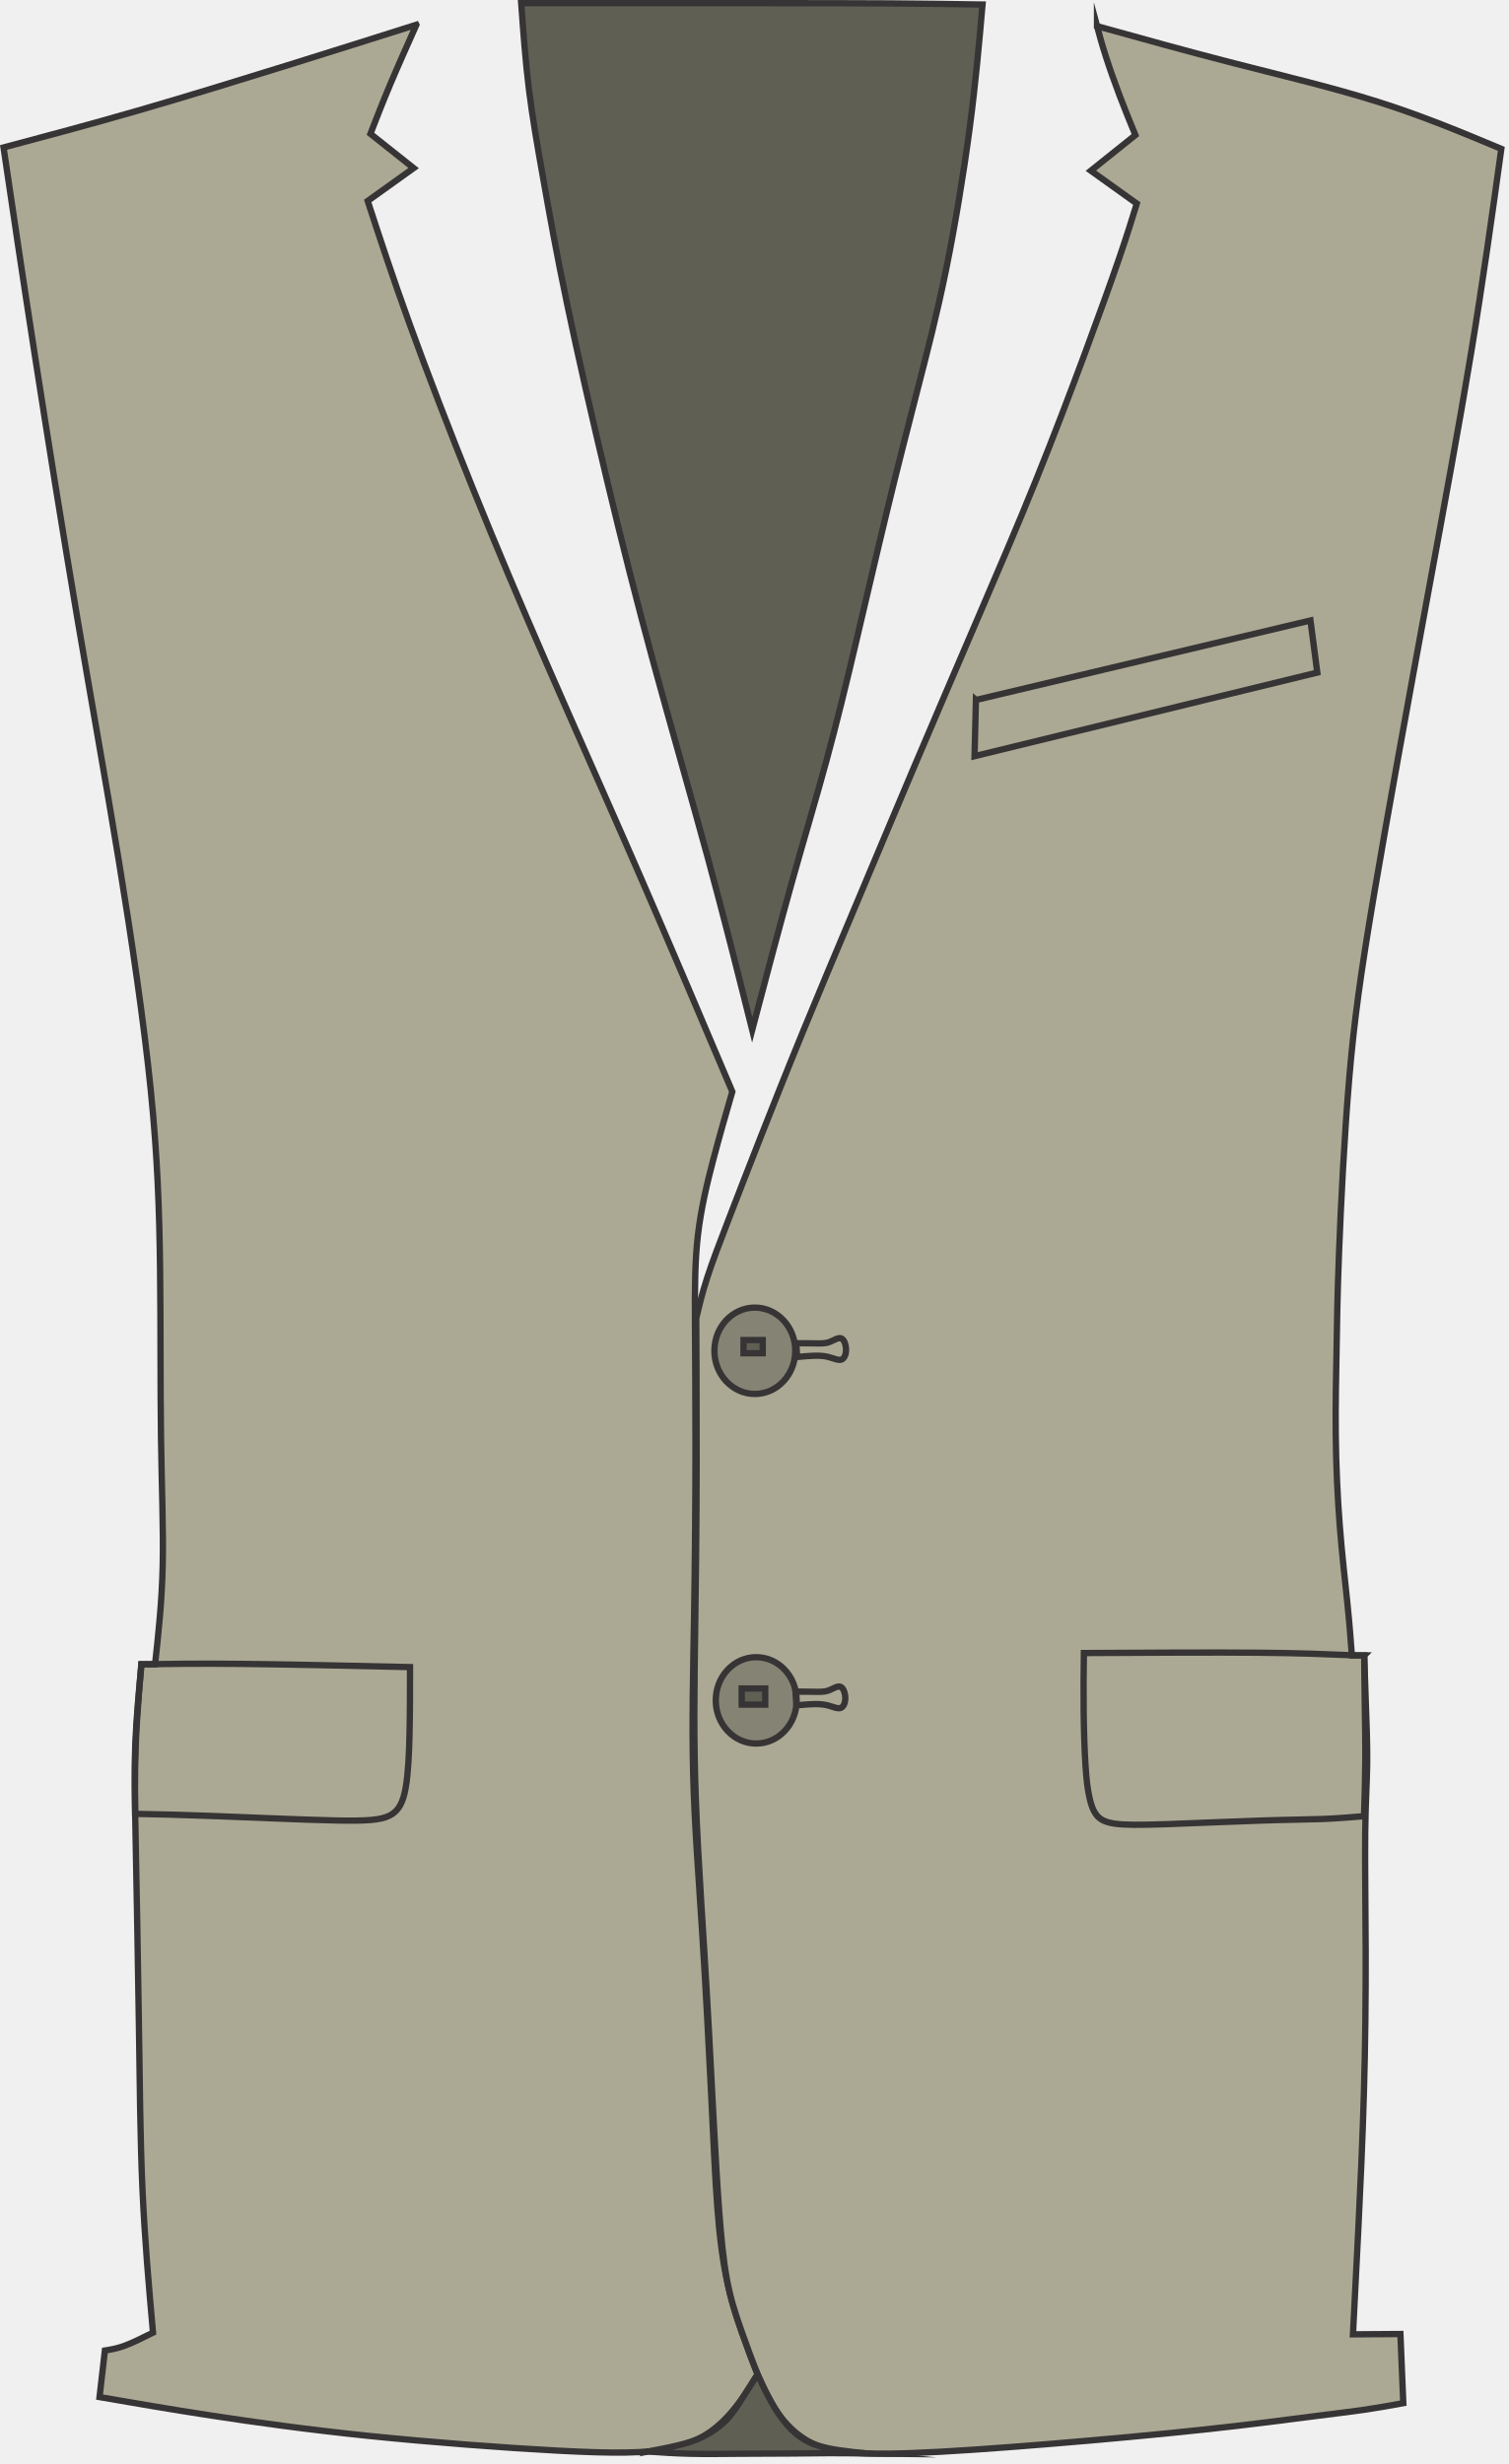
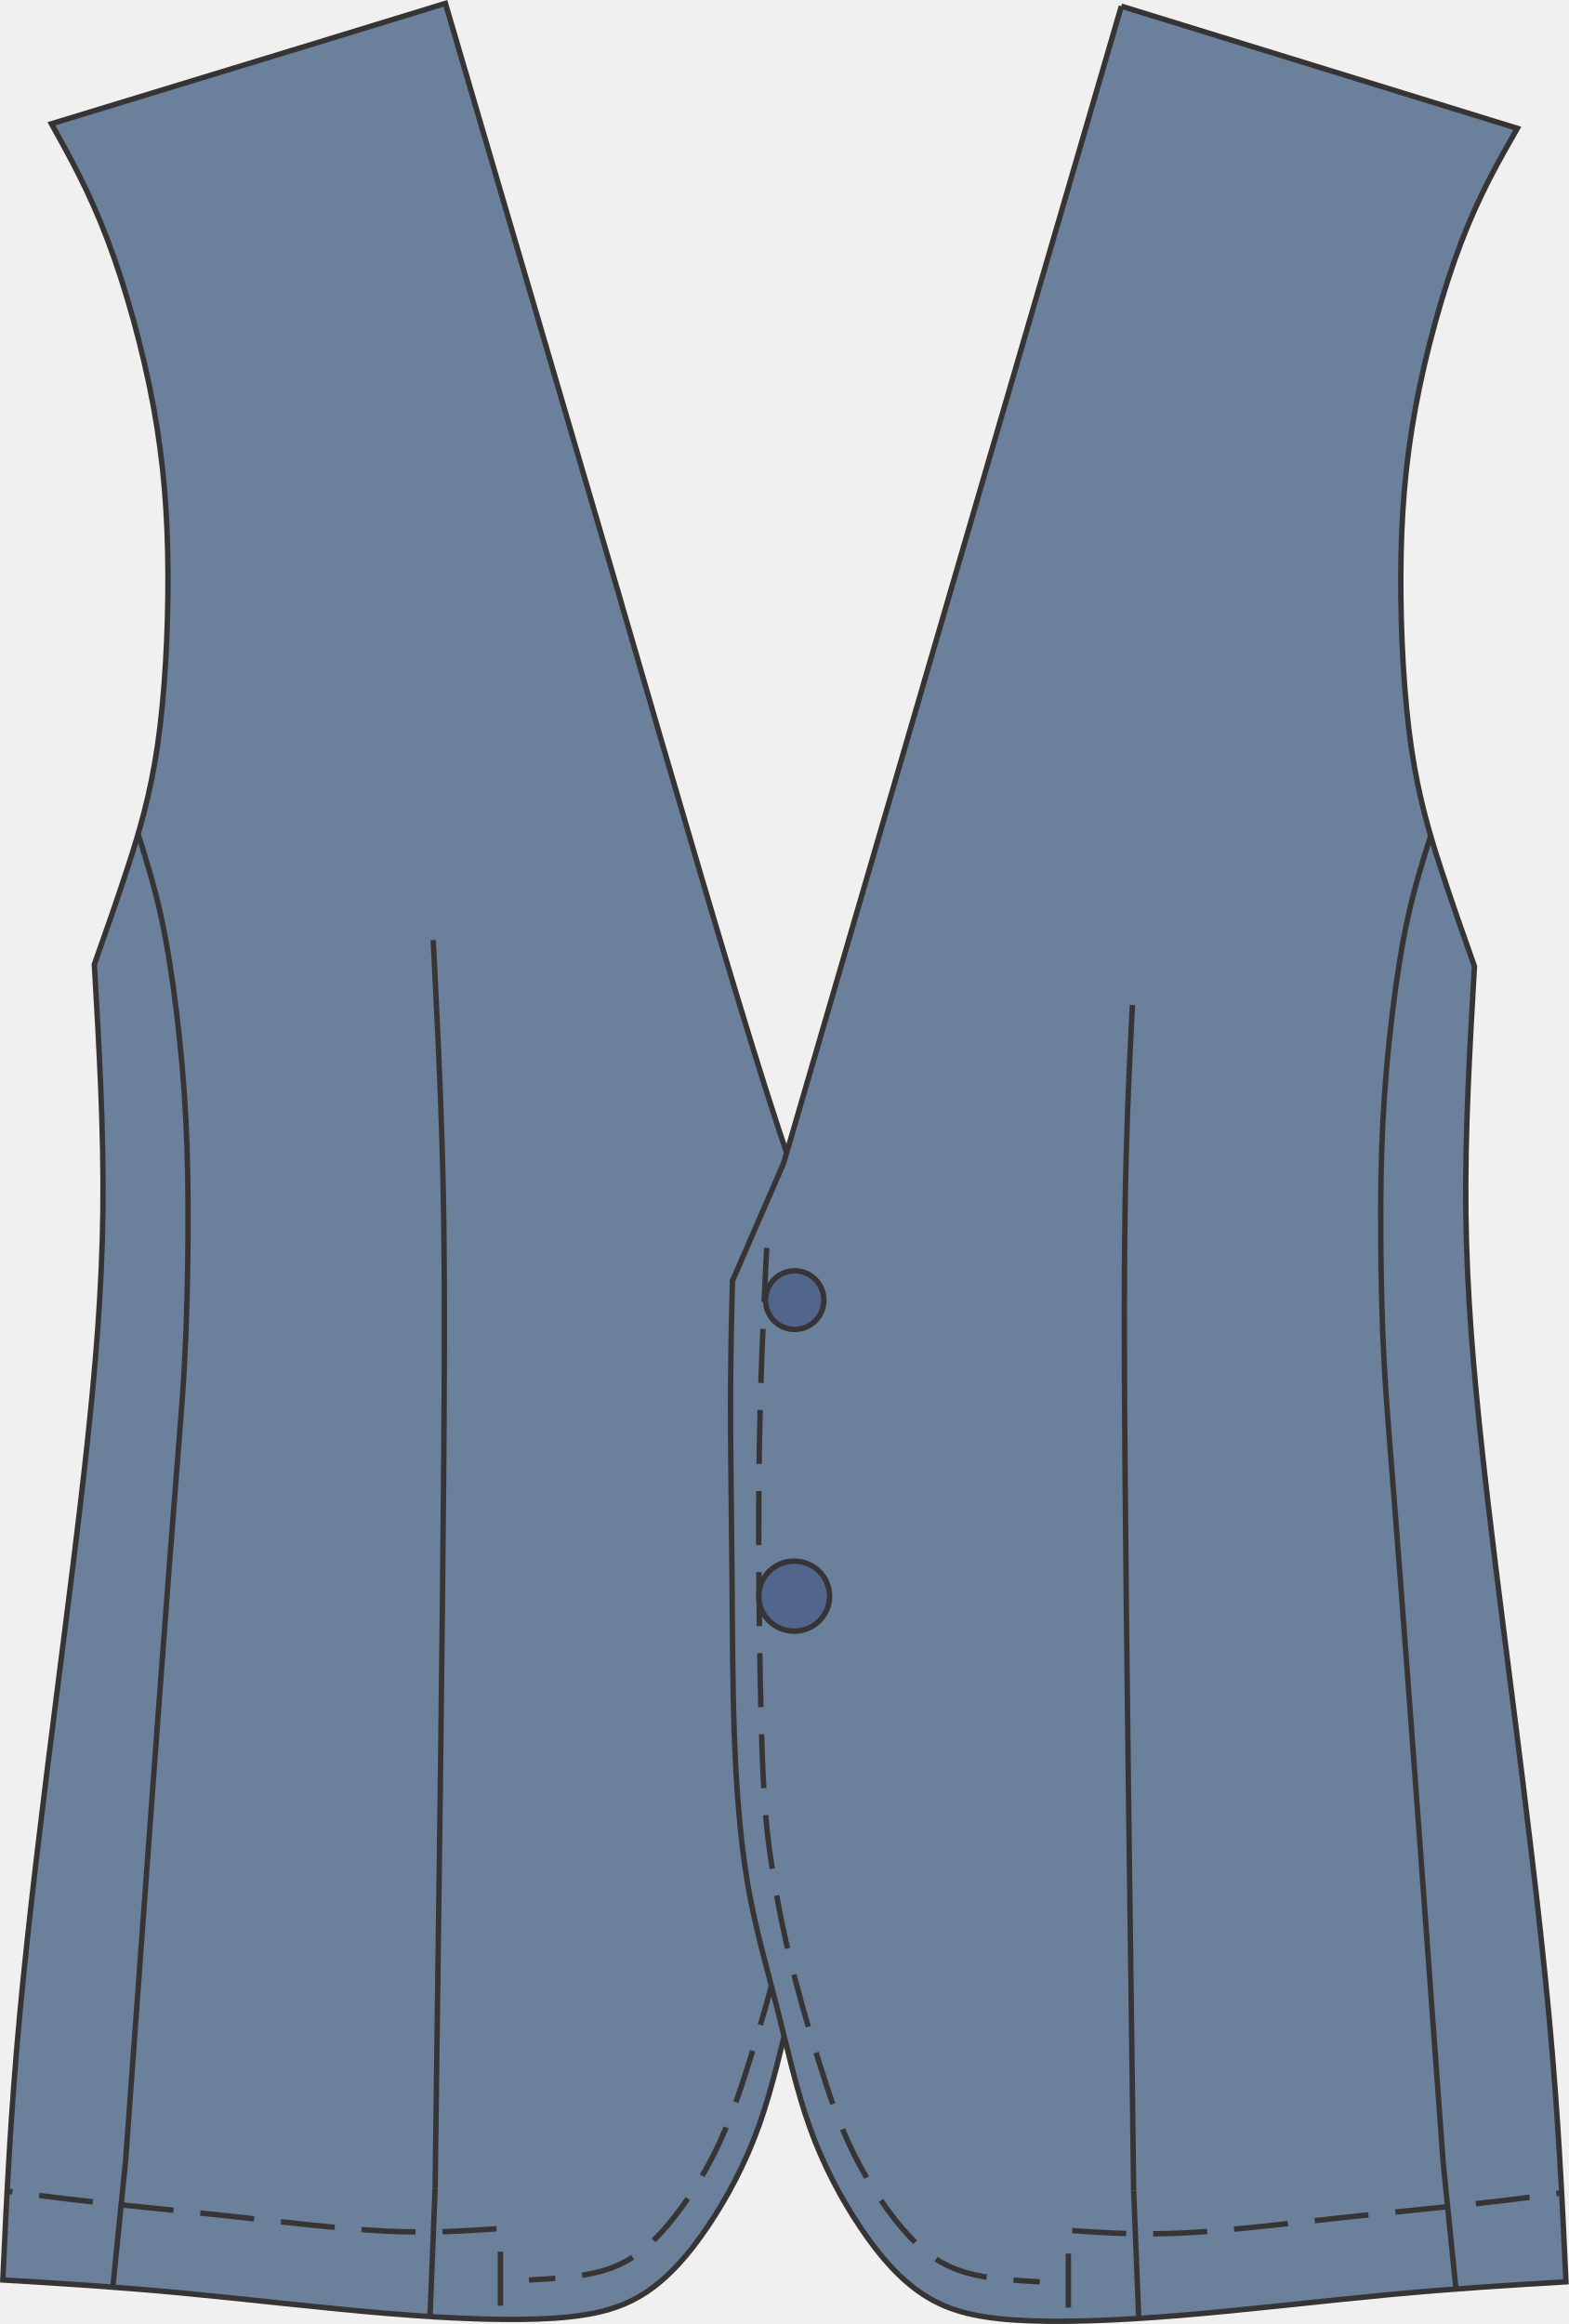
- <svg xmlns="http://www.w3.org/2000/svg" width="180" height="294" viewBox="0 0 180 294" fill="none">
-   <g clip-path="url(#clip0_2311_222)">
-     <path fill-rule="evenodd" clip-rule="evenodd" d="M62.19 0.379C66.17 0.379 70.15 0.379 75.029 0.379C79.909 0.379 85.689 0.379 91.197 0.379C96.704 0.379 101.939 0.379 106.231 0.407C110.526 0.434 113.878 0.49 117.23 0.541C116.82 5.204 116.413 9.866 115.69 15.319C114.968 20.771 113.934 27.013 112.856 32.287C111.778 37.562 110.661 41.869 109.488 46.421C108.316 50.974 107.088 55.77 105.836 60.95C104.581 66.13 103.301 71.689 102.113 76.719C100.929 81.749 99.835 86.246 98.595 90.802C97.356 95.354 95.966 99.961 94.466 105.319C92.965 110.676 91.359 116.784 89.748 122.888C88.113 116.346 86.475 109.804 84.461 102.385C82.444 94.971 80.043 86.684 77.986 79.131C75.93 71.579 74.212 64.764 72.467 57.472C70.722 50.18 68.949 42.41 67.654 36.22C66.359 30.029 65.542 25.426 64.835 21.434C64.129 17.447 63.533 14.075 63.11 10.668C62.688 7.261 62.439 3.814 62.186 0.371L62.19 0.379Z" fill="#605F54" stroke="#373435" stroke-width="0.754" stroke-miterlimit="22.926" />
-     <path fill-rule="evenodd" clip-rule="evenodd" d="M49.675 2.953C44.764 4.509 39.848 6.06 34.202 7.821C28.557 9.578 22.177 11.544 16.424 13.206C10.672 14.868 5.547 16.23 0.423 17.596C1.568 25.339 2.713 33.081 4.185 42.568C5.658 52.055 7.454 63.288 9.199 73.592C10.944 83.896 12.634 93.273 14.19 102.788C15.745 112.303 17.163 121.952 17.98 129.994C18.797 138.036 19.014 144.472 19.097 151.286C19.18 158.1 19.125 165.298 19.208 171.378C19.291 177.458 19.508 182.42 19.413 186.767C19.318 191.114 18.908 194.849 18.501 198.584C17.956 198.58 17.415 198.58 16.87 198.576C16.57 201.821 16.266 205.067 16.144 208.055C16.021 211.04 16.073 213.768 16.183 219.41C16.294 225.052 16.456 233.615 16.566 241.164C16.677 248.716 16.728 255.258 17.001 261.283C17.273 267.308 17.763 272.815 18.256 278.323C17.056 278.923 15.856 279.523 14.9 279.878C13.945 280.234 13.23 280.344 12.516 280.455C12.303 282.307 12.089 284.158 11.876 286.014C15.966 286.72 20.056 287.431 25.209 288.221C30.361 289.01 36.575 289.883 44.017 290.649C51.459 291.411 60.129 292.066 66.561 292.406C72.996 292.745 77.193 292.773 80.245 292.094C83.297 291.411 85.207 290.021 86.708 288.442C88.208 286.859 89.298 285.09 90.387 283.317C89.132 280.072 87.88 276.827 87.063 273.542C86.246 270.257 85.863 266.933 85.59 263.387C85.318 259.842 85.156 256.08 84.884 250.521C84.611 244.958 84.228 237.599 83.794 230.812C83.36 224.025 82.866 217.807 82.704 211.676C82.543 205.54 82.704 199.488 82.815 192.784C82.925 186.076 82.977 178.717 82.981 172.625C82.985 166.533 82.937 161.709 82.918 157.678C82.898 153.651 82.91 150.417 83.281 147.287C83.652 144.156 84.378 141.128 85.121 138.305C85.863 135.482 86.621 132.868 87.375 130.255C85.705 126.314 84.035 122.374 81.966 117.526C79.897 112.678 77.43 106.922 74.524 100.297C71.618 93.672 68.274 86.182 65.179 79.084C62.084 71.981 59.237 65.269 56.462 58.388C53.682 51.51 50.974 44.467 48.889 38.703C46.801 32.939 45.336 28.462 43.871 23.981C45.699 22.674 47.523 21.363 49.351 20.056C47.634 18.694 45.916 17.332 44.199 15.966C44.921 14.098 45.648 12.231 46.56 10.064C47.472 7.896 48.577 5.429 49.679 2.961L49.675 2.953Z" fill="#ABA994" stroke="#373435" stroke-width="0.754" stroke-miterlimit="22.926" />
-     <path fill-rule="evenodd" clip-rule="evenodd" d="M16.866 198.58C20.246 198.529 23.625 198.477 28.967 198.533C34.309 198.588 41.617 198.754 48.921 198.915C48.921 201.588 48.921 204.257 48.865 206.768C48.81 209.275 48.7 211.62 48.404 213.31C48.103 215 47.614 216.038 46.524 216.611C45.435 217.183 43.745 217.294 39.899 217.211C36.054 217.128 30.057 216.855 25.738 216.694C21.415 216.532 18.769 216.476 16.124 216.425C16.108 214.625 16.089 212.821 16.12 210.941C16.152 209.062 16.227 207.108 16.361 205.035C16.495 202.962 16.681 200.771 16.866 198.584V198.58Z" stroke="#373435" stroke-width="0.754" stroke-miterlimit="22.926" />
-     <path fill-rule="evenodd" clip-rule="evenodd" d="M130.891 3.119C136.284 4.619 141.677 6.12 147.37 7.58C153.063 9.041 159.06 10.458 164.406 12.148C169.747 13.838 174.438 15.8 179.128 17.762C178.038 25.615 176.949 33.464 175.527 42.078C174.11 50.693 172.365 60.07 170.237 71.63C168.109 83.19 165.602 96.929 163.968 106.578C162.333 116.227 161.567 121.79 160.983 128.66C160.398 135.529 159.988 143.71 159.771 149.296C159.554 154.883 159.526 157.883 159.471 161.085C159.415 164.287 159.336 167.698 159.376 171.267C159.415 174.836 159.581 178.571 159.854 182.061C160.126 185.551 160.509 188.797 160.766 191.331C161.026 193.866 161.16 195.694 161.299 197.518C161.788 197.518 162.282 197.518 162.771 197.518C162.827 199.235 162.882 200.953 162.961 203.16C163.044 205.367 163.15 208.067 163.123 210.464C163.095 212.864 162.933 214.96 162.89 218.601C162.85 222.241 162.929 227.421 162.945 232.818C162.957 238.215 162.905 243.833 162.74 249.557C162.578 255.282 162.305 261.117 162.068 265.962C161.832 270.81 161.63 274.667 161.429 278.528C163.316 278.516 165.203 278.501 167.09 278.489C167.205 281.241 167.319 283.992 167.434 286.74C165.934 287.013 164.433 287.285 162.854 287.518C161.271 287.751 159.609 287.94 156.624 288.323C153.639 288.706 149.332 289.279 143.757 289.879C138.183 290.479 131.341 291.107 125.016 291.624C118.691 292.141 112.883 292.552 108.643 292.702C104.403 292.852 101.734 292.741 99.784 292.402C97.833 292.062 96.609 291.49 95.504 290.684C94.399 289.879 93.419 288.845 92.614 287.672C91.809 286.499 91.181 285.189 90.494 283.519C89.807 281.849 89.057 279.819 88.394 277.92C87.73 276.021 87.15 274.256 86.728 271.951C86.301 269.645 86.029 266.799 85.792 263.609C85.555 260.418 85.358 256.889 85.164 253.288C84.971 249.688 84.785 246.016 84.596 242.557C84.41 239.099 84.221 235.85 83.988 232.115C83.755 228.38 83.482 224.159 83.277 220.286C83.072 216.413 82.941 212.892 82.882 209.563C82.823 206.235 82.839 203.1 82.882 199.176C82.925 195.252 82.997 190.534 83.044 186.282C83.091 182.03 83.115 178.239 83.119 174.453C83.123 170.663 83.115 166.873 83.103 164.019C83.091 161.164 83.079 159.237 83.072 157.315C83.415 155.838 83.759 154.362 84.371 152.478C84.978 150.595 85.855 148.305 86.909 145.565C87.963 142.825 89.199 139.635 90.687 135.853C92.176 132.071 93.913 127.692 95.788 123.128C97.664 118.56 99.669 113.807 101.924 108.453C104.174 103.104 106.669 97.154 109.184 91.236C111.699 85.318 114.23 79.427 116.658 73.785C119.082 68.144 121.399 62.751 123.563 57.405C125.727 52.059 127.732 46.769 129.434 42.185C131.135 37.605 132.529 33.732 133.512 30.87C134.495 28.008 135.064 26.148 135.636 24.293C133.808 22.986 131.984 21.675 130.156 20.368C131.929 18.951 133.702 17.533 135.47 16.116C134.851 14.612 134.231 13.104 133.611 11.473C132.991 9.843 132.371 8.082 131.921 6.668C131.467 5.255 131.179 4.185 130.891 3.115V3.119Z" fill="#ABA994" stroke="#373435" stroke-width="0.754" stroke-miterlimit="22.926" />
-     <path fill-rule="evenodd" clip-rule="evenodd" d="M162.771 197.526C162.282 197.526 161.788 197.526 160.083 197.455C158.377 197.384 155.455 197.245 150.126 197.198C144.796 197.151 137.057 197.194 129.323 197.238C129.296 199.5 129.268 201.762 129.296 204.107C129.323 206.452 129.402 208.876 129.513 210.61C129.623 212.339 129.757 213.377 129.947 214.289C130.136 215.201 130.381 215.991 130.819 216.552C131.254 217.112 131.881 217.436 133.054 217.602C134.227 217.764 135.944 217.764 139.189 217.657C142.435 217.546 147.204 217.329 150.556 217.223C153.908 217.112 155.846 217.112 157.639 217.045C159.435 216.978 161.089 216.84 162.747 216.705C162.819 214.439 162.886 212.173 162.901 209.994C162.917 207.814 162.874 205.722 162.842 203.661C162.811 201.596 162.787 199.563 162.767 197.53L162.771 197.526Z" stroke="#373435" stroke-width="0.754" stroke-miterlimit="22.926" />
-     <path d="M90.064 166.324C92.728 166.324 94.888 164.017 94.888 161.172C94.888 158.326 92.728 156.02 90.064 156.02C87.399 156.02 85.239 158.326 85.239 161.172C85.239 164.017 87.399 166.324 90.064 166.324Z" fill="#858474" stroke="#373435" stroke-width="0.754" stroke-miterlimit="22.926" />
-     <path d="M90.225 208.036C92.89 208.036 95.05 205.729 95.05 202.883C95.05 200.038 92.89 197.731 90.225 197.731C87.561 197.731 85.401 200.038 85.401 202.883C85.401 205.729 87.561 208.036 90.225 208.036Z" fill="#858474" stroke="#373435" stroke-width="0.754" stroke-miterlimit="22.926" />
-     <path d="M91.003 159.893H88.713V161.468H91.003V159.893Z" fill="#605F54" stroke="#373435" stroke-width="0.754" stroke-miterlimit="22.926" />
-     <path d="M91.303 201.466H88.496V203.393H91.303V201.466Z" fill="#605F54" stroke="#373435" stroke-width="0.754" stroke-miterlimit="22.926" />
-     <path fill-rule="evenodd" clip-rule="evenodd" d="M94.912 201.845C95.666 201.845 96.416 201.841 97.075 201.857C97.731 201.869 98.291 201.896 98.828 201.715C99.365 201.529 99.882 201.134 100.254 201.253C100.621 201.367 100.838 201.995 100.854 202.567C100.866 203.14 100.676 203.657 100.309 203.787C99.942 203.918 99.397 203.657 98.852 203.507C98.307 203.357 97.762 203.318 97.123 203.329C96.487 203.345 95.757 203.412 95.026 203.479C94.987 202.935 94.951 202.39 94.912 201.845Z" stroke="#373435" stroke-width="0.754" stroke-miterlimit="22.926" />
-     <path fill-rule="evenodd" clip-rule="evenodd" d="M95.003 160.276C95.757 160.276 96.507 160.272 97.166 160.288C97.822 160.299 98.382 160.327 98.919 160.145C99.456 159.96 99.973 159.565 100.344 159.684C100.712 159.798 100.929 160.426 100.945 160.998C100.956 161.571 100.767 162.088 100.4 162.218C100.033 162.348 99.488 162.088 98.943 161.938C98.398 161.788 97.853 161.748 97.214 161.76C96.578 161.776 95.848 161.843 95.117 161.91C95.082 161.365 95.042 160.821 95.003 160.276Z" stroke="#373435" stroke-width="0.754" stroke-miterlimit="22.926" />
-     <path fill-rule="evenodd" clip-rule="evenodd" d="M116.441 83.517C116.385 85.752 116.33 87.991 116.279 90.225C129.911 86.901 143.54 83.573 157.173 80.248C156.9 78.176 156.628 76.103 156.356 74.034C143.051 77.197 129.75 80.359 116.445 83.521L116.441 83.517Z" stroke="#373435" stroke-width="0.754" stroke-miterlimit="22.926" />
-     <path fill-rule="evenodd" clip-rule="evenodd" d="M77.307 292.512C78.891 292.623 80.474 292.733 82.302 292.777C84.13 292.82 86.202 292.793 88.299 292.777C90.399 292.765 92.523 292.765 94.268 292.749C96.013 292.737 97.375 292.71 98.836 292.706C100.297 292.702 101.853 292.722 103.408 292.741C101.213 292.516 99.014 292.291 97.415 291.75C95.816 291.206 94.813 290.341 94 289.437C93.191 288.529 92.571 287.581 92.002 286.551C91.434 285.524 90.909 284.419 90.383 283.313C89.815 284.202 89.246 285.086 88.662 286.014C88.078 286.942 87.478 287.909 86.68 288.738C85.879 289.563 84.88 290.246 83.889 290.74C82.898 291.229 81.923 291.525 80.825 291.79C79.731 292.054 78.516 292.283 77.303 292.516L77.307 292.512Z" fill="#605F54" stroke="#373435" stroke-width="0.754" stroke-miterlimit="22.926" />
+ <svg xmlns="http://www.w3.org/2000/svg" xml:space="preserve" width="58.059mm" height="86.001mm" version="1.0" style="shape-rendering:geometricPrecision; text-rendering:geometricPrecision; image-rendering:optimizeQuality; fill-rule:evenodd; clip-rule:evenodd" viewBox="0 0 744.35 1102.57">
+   <defs>
+     <style type="text/css">
+    
+     .str1 {stroke:#373435;stroke-width:2.56;stroke-miterlimit:22.926}
+     .str0 {stroke:#373435;stroke-width:2.56;stroke-miterlimit:22.926;stroke-dasharray:25.641 12.82}
+     .fil0 {fill:none}
+     .fil2 {fill:#6B809B}
+     .fil1 {fill:#6B809B}
+     .fil3 {fill:#52658C}
+    
+   </style>
+   </defs>
+   <g id="Слой_x0020_1">
+     <g id="_1971832542112">
+       <path class="fil0 str0" d="M363.77 592.07c-1.58,32.56 -3.17,65.13 -3.62,106.29 -0.45,41.16 0.23,90.91 1.13,122.23 0.91,31.32 2.04,44.21 4.07,58.8 2.04,14.59 4.98,30.87 8.93,47.6 3.96,16.73 8.93,33.92 13.91,49.98 4.98,16.06 9.95,30.98 17.19,45.45 7.24,14.47 16.74,28.49 25.67,38.1 8.93,9.61 17.3,14.81 27.59,17.75 10.29,2.94 22.5,3.62 34.71,4.3" />
+       <path class="fil0 str0" d="M506.92 1094.78c0,-12.21 0,-24.42 0,-36.63 16.51,1.13 33.02,2.26 54.27,1.24 21.26,-1.02 47.26,-4.18 72.14,-6.9 24.88,-2.71 48.62,-4.97 66.37,-6.92 17.75,-1.94 29.51,-3.56 41.26,-5.18" />
+       <path class="fil0 str1" d="M537.9 1039.26c0.8,20.22 1.61,40.44 2.41,60.66" />
+       <path class="fil0 str1" d="M684.78 1026.26c2.01,19.9 4.03,39.81 6.04,59.71" />
+       <path class="fil0 str1" d="M538.8 446.89c-1.58,31.43 -3.17,62.87 -4.18,96.22 -1.02,33.36 -1.47,68.63 -1.6,106.84 -0.13,38.21 0.07,79.35 0.26,120.5" />
+       <path class="fil0 str1" d="M678.82 396.52c-3.71,11.81 -7.41,23.63 -10.51,37.45 -3.1,13.82 -5.58,29.65 -7.62,46.27 -2.03,16.62 -3.62,34.03 -4.52,51.67 -0.9,17.64 -1.13,35.5 -1.02,55.18 0.11,19.67 0.57,41.16 1.7,61.51 1.13,20.35 2.94,39.58 4.55,56.74 1.61,17.17 3.02,32.29 4.44,47.4" />
+       <ellipse class="fil0 str1" cx="377.08" cy="616.82" rx="13.83" ry="13.92" />
+       <ellipse class="fil0 str1" cx="376.83" cy="757.26" rx="16.79" ry="16.62" />
+       <path class="fil1 str1" d="M294.24 284.02c-27.63,-94.14 -55.26,-188.28 -82.89,-282.42 -18.64,5.72 -37.29,11.44 -68.44,20.96 -31.16,9.52 -74.83,22.84 -118.5,36.16 9.05,16.26 18.09,32.51 26.68,55.23 8.59,22.71 16.73,51.89 21.71,78.91 4.97,27.02 6.78,51.9 6.9,79.37 0.11,27.48 -1.47,57.55 -4.97,81.52 -3.51,23.97 -8.93,41.84 -14.25,58.12 -5.31,16.28 -10.52,30.98 -15.72,45.68 2.26,39.35 4.52,78.7 4.07,116.8 -0.45,38.1 -3.62,74.97 -7.58,111.71 -3.96,36.75 -8.71,73.38 -14.59,119.74 -5.88,46.36 -12.89,102.44 -17.3,150.04 -4.41,47.6 -6.22,86.73 -8.03,125.85 26.46,1.58 52.92,3.17 84.24,6.11 31.32,2.94 67.5,7.24 99.16,9.84 31.66,2.6 58.79,3.51 78.58,2.15 19.79,-1.36 32.23,-4.97 43.19,-12.21 10.97,-7.24 20.47,-18.09 29.51,-31.55 9.04,-13.46 17.64,-29.51 24.08,-47.49 6.44,-17.98 10.74,-37.88 15.6,-56.99 4.86,-19.11 10.29,-37.43 13.91,-58.68 3.62,-21.26 5.43,-45.45 6.33,-70.67 0.9,-25.21 0.9,-51.45 1.13,-78.24 0.23,-26.8 0.68,-54.16 0.68,-77.11 -0,-22.95 -0.45,-41.5 -0.91,-60.04 -8.02,-17.59 -16.03,-35.18 -33.14,-88.98 -17.1,-53.8 -43.29,-143.8 -69.48,-233.81z" />
+       <path class="fil0 str0" d="M380.58 591.21c0.37,7.65 0.74,15.3 1.54,31.58 0.79,16.28 2,41.2 2.27,78.53 0.27,37.33 -0.41,87.08 -1.32,118.4 -0.91,31.32 -2.04,44.21 -4.07,58.8 -2.04,14.59 -4.98,30.87 -8.93,47.6 -3.96,16.73 -8.93,33.92 -13.91,49.98 -4.98,16.06 -9.95,30.98 -17.19,45.45 -7.24,14.47 -16.74,28.49 -25.67,38.1 -8.93,9.61 -17.3,14.81 -27.59,17.75 -10.29,2.94 -22.5,3.62 -34.71,4.3" />
+       <path class="fil0 str0" d="M237.43 1093.91c0,-12.21 0,-24.42 0,-36.63 -16.51,1.13 -33.02,2.26 -54.27,1.24 -21.26,-1.02 -47.26,-4.18 -72.14,-6.9 -24.88,-2.71 -48.62,-4.97 -66.37,-6.92 -17.75,-1.94 -29.51,-3.56 -41.26,-5.18" />
+       <path class="fil0 str1" d="M206.45 1038.4c-0.8,20.22 -1.61,40.44 -2.41,60.66" />
+       <path class="fil0 str1" d="M59.57 1025.4c-2.01,19.9 -4.03,39.81 -6.04,59.71" />
+       <path class="fil0 str1" d="M205.55 446.02c1.58,31.43 3.17,62.87 4.18,96.22 1.02,33.36 1.47,68.63 0.83,151.65 -0.64,83.01 -2.38,213.76 -4.11,344.51" />
+       <path class="fil0 str1" d="M65.53 395.66c3.71,11.81 7.41,23.63 10.51,37.45 3.1,13.82 5.58,29.65 7.62,46.27 2.03,16.62 3.62,34.03 4.52,51.67 0.9,17.64 1.13,35.5 1.02,55.18 -0.11,19.67 -0.57,41.16 -1.7,61.51 -1.13,20.35 -2.94,39.58 -7.71,102.33 -4.77,62.75 -12.5,169.04 -20.22,275.33" />
+       <path class="fil2 str1" d="M532.03 2.92c62.64,19.32 125.28,38.64 187.92,57.96 -9.05,15.83 -18.09,31.66 -26.68,54.16 -8.59,22.5 -16.73,51.67 -21.71,78.7 -4.97,27.02 -6.78,51.9 -6.9,79.37 -0.11,27.48 1.47,57.55 4.97,81.52 3.51,23.97 8.93,41.84 14.25,58.12 5.31,16.28 10.52,30.98 15.72,45.68 -2.26,39.35 -4.52,78.7 -4.07,116.8 0.45,38.1 3.62,74.97 7.58,111.71 3.96,36.75 8.71,73.38 14.59,119.74 5.88,46.36 12.89,102.44 17.3,150.04 4.41,47.6 6.22,86.73 8.03,125.85 -26.46,1.58 -52.92,3.17 -84.24,6.11 -31.32,2.94 -67.5,7.24 -99.16,9.84 -31.66,2.6 -58.79,3.51 -78.58,2.15 -19.79,-1.36 -32.23,-4.97 -43.19,-12.21 -10.97,-7.24 -20.47,-18.09 -29.51,-31.55 -9.04,-13.46 -17.64,-29.51 -24.08,-47.49 -6.44,-17.98 -10.74,-37.88 -15.6,-56.99 -4.86,-19.11 -10.29,-37.43 -13.91,-58.68 -3.62,-21.26 -5.43,-45.45 -6.33,-70.67 -0.9,-25.21 -0.9,-51.45 -1.13,-78.24 -0.23,-26.8 -0.68,-54.16 -0.68,-77.11 0,-22.95 0.45,-41.5 0.91,-60.04 8.09,-18.62 16.19,-37.25 24.29,-55.87 53.42,-182.96 106.83,-365.93 160.24,-548.89z" />
+       <path class="fil0 str0" d="M363.77 592.07c-1.58,32.56 -3.17,65.13 -3.62,106.29 -0.45,41.16 0.23,90.91 1.13,122.23 0.91,31.32 2.04,44.21 4.07,58.8 2.04,14.59 4.98,30.87 8.93,47.6 3.96,16.73 8.93,33.92 13.91,49.98 4.98,16.06 9.95,30.98 17.19,45.45 7.24,14.47 16.74,28.49 25.67,38.1 8.93,9.61 17.3,14.81 27.59,17.75 10.29,2.94 22.5,3.62 34.71,4.3" />
+       <path class="fil0 str0" d="M506.92 1094.78c0,-12.21 0,-24.42 0,-36.63 16.51,1.13 33.02,2.26 54.27,1.24 21.26,-1.02 47.26,-4.18 72.14,-6.9 24.88,-2.71 48.62,-4.97 66.37,-6.92 17.75,-1.94 29.51,-3.56 41.26,-5.18" />
+       <path class="fil0 str1" d="M537.9 1039.26c0.8,20.22 1.61,40.44 2.41,60.66" />
+       <path class="fil0 str1" d="M684.78 1026.26c2.01,19.9 4.03,39.81 6.04,59.71" />
+       <path class="fil0 str1" d="M537.32 476.79c-1.09,21.47 -2.18,42.93 -2.95,71.3 -0.77,28.37 -1.22,63.65 -0.58,146.66 0.64,83.01 2.38,213.76 4.11,344.51" />
+       <path class="fil0 str1" d="M678.82 396.52c-3.71,11.81 -7.41,23.63 -10.51,37.45 -3.1,13.82 -5.58,29.65 -7.62,46.27 -2.03,16.62 -3.62,34.03 -4.52,51.67 -0.9,17.64 -1.13,35.5 -1.02,55.18 0.11,19.67 0.57,41.16 1.7,61.51 1.13,20.35 2.94,39.58 7.71,102.33 4.77,62.75 12.5,169.04 20.22,275.33" />
+       <ellipse class="fil3 str1" cx="377.08" cy="616.82" rx="13.83" ry="13.92" />
+       <ellipse class="fil3 str1" cx="376.83" cy="757.26" rx="16.79" ry="16.62" />
+     </g>
  </g>
-   <defs>
-     <clipPath id="clip0_2311_222">
-       <rect width="179.539" height="293.231" fill="white" />
-     </clipPath>
-   </defs>
</svg>
